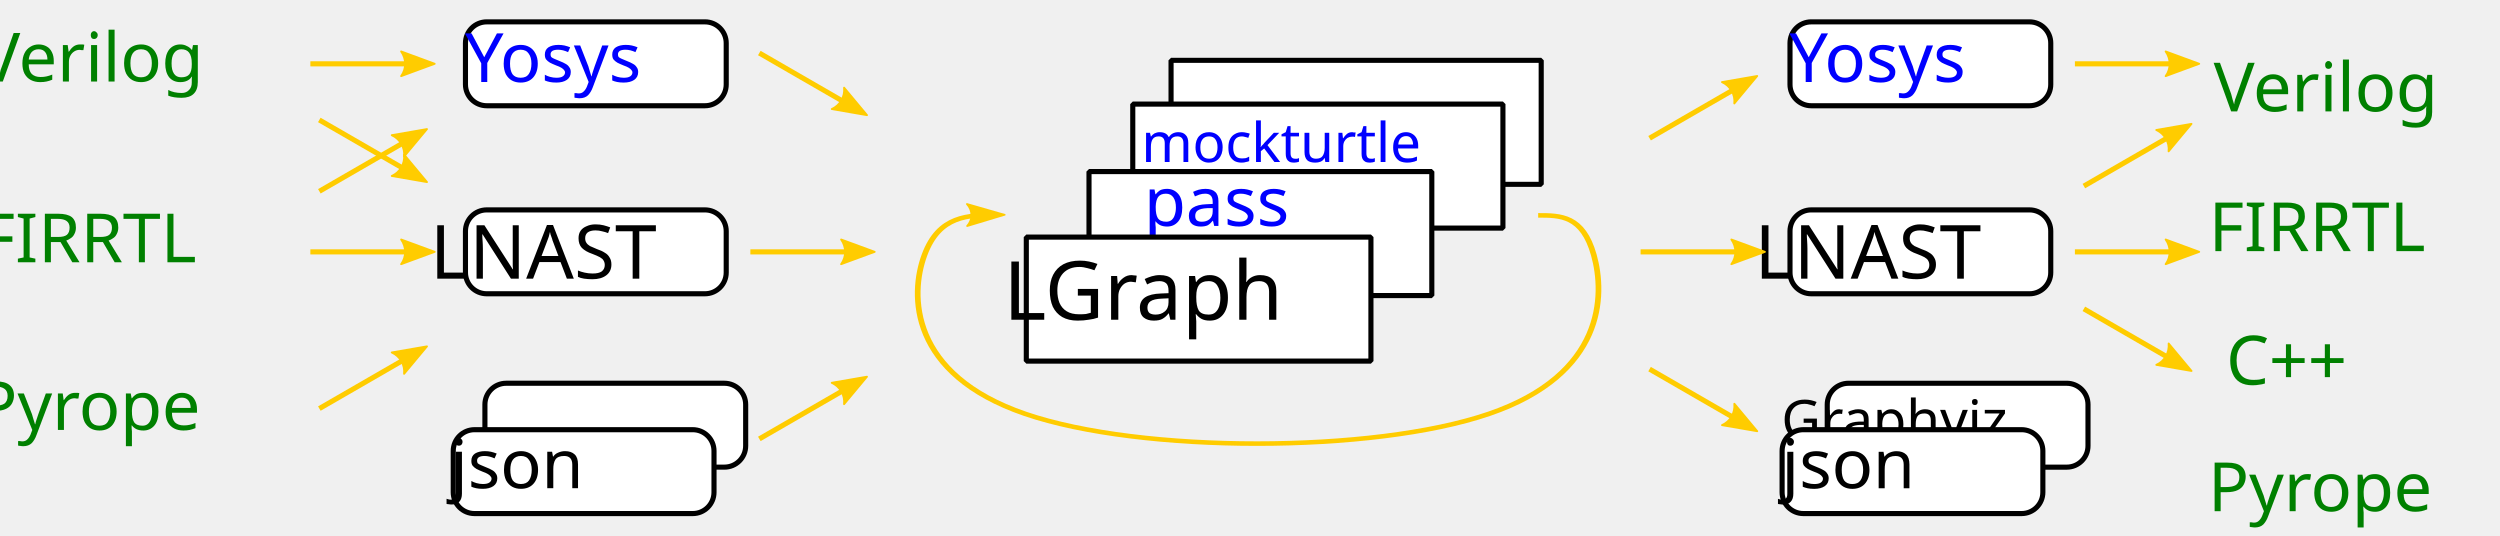
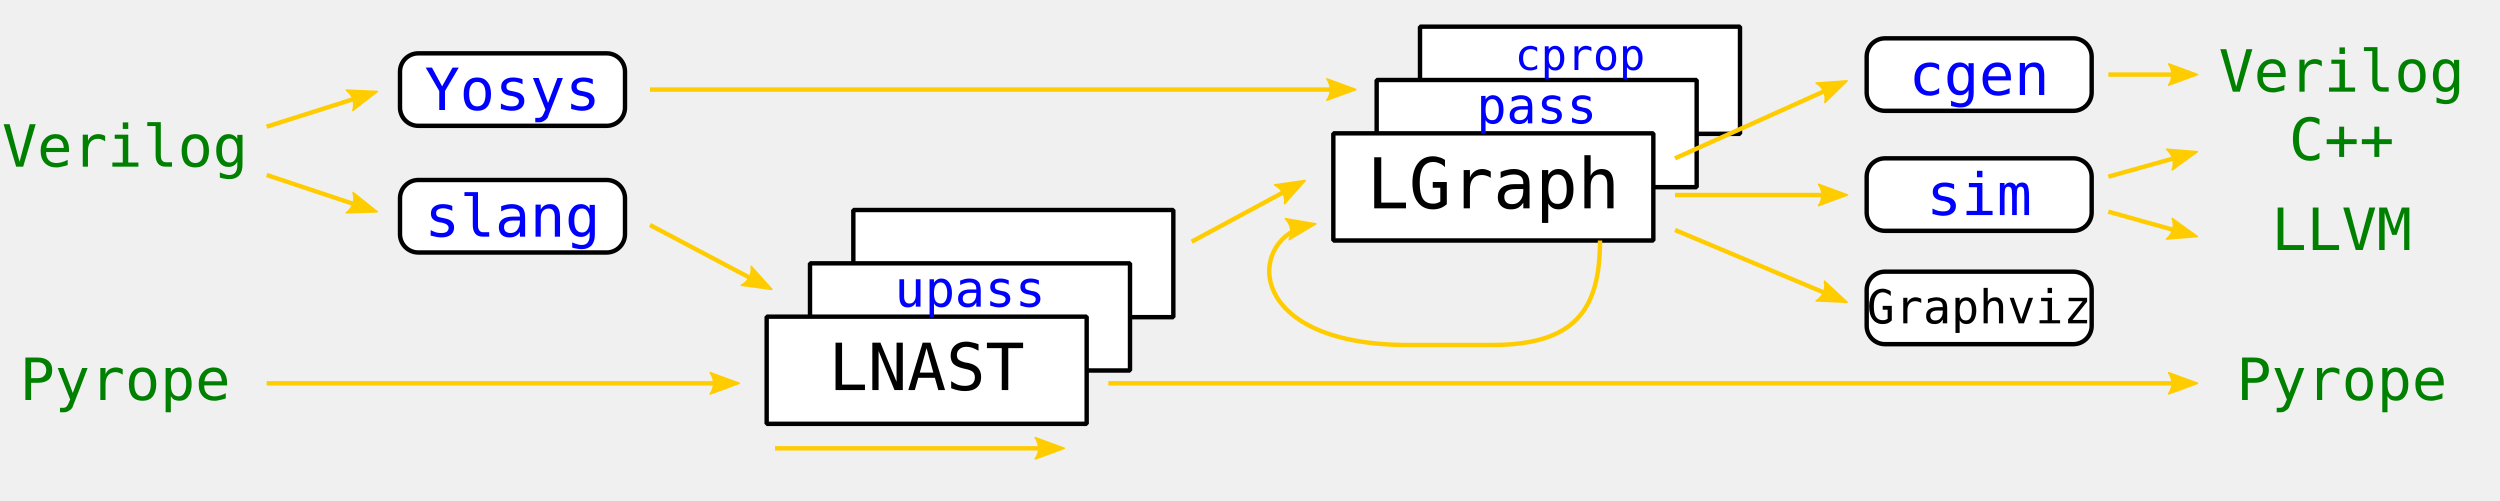
- <svg xmlns="http://www.w3.org/2000/svg" width="129.555mm" height="27.746mm" viewBox="0 0 129.555 27.746" version="1.1" id="svg8">
-   <defs id="defs2">
-     <marker orient="auto" refY="0" refX="0" id="marker2307" style="overflow:visible">
-       <path id="path2305" style="fill:#000000;fill-opacity:1;fill-rule:evenodd;stroke:#000000;stroke-width:0.625;stroke-linejoin:round;stroke-opacity:1" d="M 8.719,4.034 -2.207,0.016 8.719,-4.002 c -1.745,2.372 -1.735,5.617 -6e-7,8.035 z" transform="scale(-0.6)" />
-     </marker>
-     <marker orient="auto" refY="0" refX="0" id="marker2307-9" style="overflow:visible">
-       <path id="path2305-2" style="fill:#ffcc00;fill-opacity:1;fill-rule:evenodd;stroke:#ffcc00;stroke-width:0.625;stroke-linejoin:round;stroke-opacity:1" d="M 8.719,4.034 -2.207,0.016 8.719,-4.002 c -1.745,2.372 -1.735,5.617 -6e-7,8.035 z" transform="scale(-0.6)" />
-     </marker>
-     <marker orient="auto" refY="0" refX="0" id="marker2307-9-6" style="overflow:visible">
-       <path id="path2305-2-6" style="fill:#000000;fill-opacity:1;fill-rule:evenodd;stroke:#000000;stroke-width:0.625;stroke-linejoin:round;stroke-opacity:1" d="M 8.719,4.034 -2.207,0.016 8.719,-4.002 c -1.745,2.372 -1.735,5.617 -6e-7,8.035 z" transform="scale(-0.6)" />
-     </marker>
-     <marker orient="auto" refY="0" refX="0" id="marker2307-9-3" style="overflow:visible">
-       <path id="path2305-2-7" style="fill:#000000;fill-opacity:1;fill-rule:evenodd;stroke:#000000;stroke-width:0.625;stroke-linejoin:round;stroke-opacity:1" d="M 8.719,4.034 -2.207,0.016 8.719,-4.002 c -1.745,2.372 -1.735,5.617 -6e-7,8.035 z" transform="scale(-0.6)" />
-     </marker>
-     <marker orient="auto" refY="0" refX="0" id="marker2307-9-4" style="overflow:visible">
-       <path id="path2305-2-61" style="fill:#ffcc00;fill-opacity:1;fill-rule:evenodd;stroke:#ffcc00;stroke-width:0.625;stroke-linejoin:round;stroke-opacity:1" d="M 8.719,4.034 -2.207,0.016 8.719,-4.002 c -1.745,2.372 -1.735,5.617 -6e-7,8.035 z" transform="scale(-0.6)" />
-     </marker>
-     <marker orient="auto" refY="0" refX="0" id="marker2307-9-4-3" style="overflow:visible">
-       <path id="path2305-2-61-8" style="fill:#ffcc00;fill-opacity:1;fill-rule:evenodd;stroke:#ffcc00;stroke-width:0.625;stroke-linejoin:round;stroke-opacity:1" d="M 8.719,4.034 -2.207,0.016 8.719,-4.002 c -1.745,2.372 -1.735,5.617 -6e-7,8.035 z" transform="scale(-0.6)" />
-     </marker>
-     <marker orient="auto" refY="0" refX="0" id="marker2307-9-9" style="overflow:visible">
-       <path id="path2305-2-9" style="fill:#ffcc00;fill-opacity:1;fill-rule:evenodd;stroke:#ffcc00;stroke-width:0.625;stroke-linejoin:round;stroke-opacity:1" d="M 8.719,4.034 -2.207,0.016 8.719,-4.002 c -1.745,2.372 -1.735,5.617 -6e-7,8.035 z" transform="scale(-0.6)" />
-     </marker>
-     <marker orient="auto" refY="0" refX="0" id="marker2307-9-9-8" style="overflow:visible">
-       <path id="path2305-2-9-6" style="fill:#ffcc00;fill-opacity:1;fill-rule:evenodd;stroke:#ffcc00;stroke-width:0.625;stroke-linejoin:round;stroke-opacity:1" d="M 8.719,4.034 -2.207,0.016 8.719,-4.002 c -1.745,2.372 -1.735,5.617 -6e-7,8.035 z" transform="scale(-0.6)" />
-     </marker>
-     <marker orient="auto" refY="0" refX="0" id="marker2307-9-4-8" style="overflow:visible">
-       <path id="path2305-2-61-86" style="fill:#ffcc00;fill-opacity:1;fill-rule:evenodd;stroke:#ffcc00;stroke-width:0.625;stroke-linejoin:round;stroke-opacity:1" d="M 8.719,4.034 -2.207,0.016 8.719,-4.002 c -1.745,2.372 -1.735,5.617 -6e-7,8.035 z" transform="scale(-0.6)" />
-     </marker>
-     <marker orient="auto" refY="0" refX="0" id="marker2307-9-4-3-8" style="overflow:visible">
-       <path id="path2305-2-61-8-8" style="fill:#ffcc00;fill-opacity:1;fill-rule:evenodd;stroke:#ffcc00;stroke-width:0.625;stroke-linejoin:round;stroke-opacity:1" d="M 8.719,4.034 -2.207,0.016 8.719,-4.002 c -1.745,2.372 -1.735,5.617 -6e-7,8.035 z" transform="scale(-0.6)" />
-     </marker>
-     <marker orient="auto" refY="0" refX="0" id="marker2307-9-9-2" style="overflow:visible">
-       <path id="path2305-2-9-1" style="fill:#ffcc00;fill-opacity:1;fill-rule:evenodd;stroke:#ffcc00;stroke-width:0.625;stroke-linejoin:round;stroke-opacity:1" d="M 8.719,4.034 -2.207,0.016 8.719,-4.002 c -1.745,2.372 -1.735,5.617 -6e-7,8.035 z" transform="scale(-0.6)" />
-     </marker>
-     <marker orient="auto" refY="0" refX="0" id="marker2307-9-4-3-3" style="overflow:visible">
-       <path id="path2305-2-61-8-86" style="fill:#ffcc00;fill-opacity:1;fill-rule:evenodd;stroke:#ffcc00;stroke-width:0.625;stroke-linejoin:round;stroke-opacity:1" d="M 8.719,4.034 -2.207,0.016 8.719,-4.002 c -1.745,2.372 -1.735,5.617 -6e-7,8.035 z" transform="scale(-0.6)" />
-     </marker>
-     <marker orient="auto" refY="0" refX="0" id="marker2307-9-9-0" style="overflow:visible">
-       <path id="path2305-2-9-8" style="fill:#ffcc00;fill-opacity:1;fill-rule:evenodd;stroke:#ffcc00;stroke-width:0.625;stroke-linejoin:round;stroke-opacity:1" d="M 8.719,4.034 -2.207,0.016 8.719,-4.002 c -1.745,2.372 -1.735,5.617 -6e-7,8.035 z" transform="scale(-0.6)" />
-     </marker>
-     <marker orient="auto" refY="0" refX="0" id="marker2307-9-9-0-3" style="overflow:visible">
-       <path id="path2305-2-9-8-6" style="fill:#ffcc00;fill-opacity:1;fill-rule:evenodd;stroke:#ffcc00;stroke-width:0.625;stroke-linejoin:round;stroke-opacity:1" d="M 8.719,4.034 -2.207,0.016 8.719,-4.002 c -1.745,2.372 -1.735,5.617 -6e-7,8.035 z" transform="scale(-0.6)" />
-     </marker>
-     <marker orient="auto" refY="0" refX="0" id="marker2307-9-4-5" style="overflow:visible">
-       <path id="path2305-2-61-6" style="fill:#ffcc00;fill-opacity:1;fill-rule:evenodd;stroke:#ffcc00;stroke-width:0.625;stroke-linejoin:round;stroke-opacity:1" d="M 8.719,4.034 -2.207,0.016 8.719,-4.002 c -1.745,2.372 -1.735,5.617 -6e-7,8.035 z" transform="scale(-0.6)" />
-     </marker>
-     <marker style="overflow:visible" id="marker1375-5" refX="0" refY="0" orient="auto">
-       <path transform="scale(-0.6)" d="M 8.719,4.034 -2.207,0.016 8.719,-4.002 c -1.745,2.372 -1.735,5.617 -6e-7,8.035 z" style="fill:#ffcc00;fill-opacity:1;fill-rule:evenodd;stroke:#ffcc00;stroke-width:0.625;stroke-linejoin:round;stroke-opacity:1" id="path1373-0" />
-     </marker>
-     <marker orient="auto" refY="0" refX="0" id="marker2307-9-4-3-8-2" style="overflow:visible">
-       <path id="path2305-2-61-8-8-7" style="fill:#ffcc00;fill-opacity:1;fill-rule:evenodd;stroke:#ffcc00;stroke-width:0.625;stroke-linejoin:round;stroke-opacity:1" d="M 8.719,4.034 -2.207,0.016 8.719,-4.002 c -1.745,2.372 -1.735,5.617 -6e-7,8.035 z" transform="scale(-0.6)" />
-     </marker>
-     <marker orient="auto" refY="0" refX="0" id="marker2307-9-4-3-3-2" style="overflow:visible">
-       <path id="path2305-2-61-8-86-3" style="fill:#000000;fill-opacity:1;fill-rule:evenodd;stroke:#000000;stroke-width:0.625;stroke-linejoin:round;stroke-opacity:1" d="M 8.719,4.034 -2.207,0.016 8.719,-4.002 c -1.745,2.372 -1.735,5.617 -6e-7,8.035 z" transform="scale(-0.6)" />
-     </marker>
-     <marker orient="auto" refY="0" refX="0" id="marker2307-9-4-5-7" style="overflow:visible">
-       <path id="path2305-2-61-6-5" style="fill:#000000;fill-opacity:1;fill-rule:evenodd;stroke:#000000;stroke-width:0.625;stroke-linejoin:round;stroke-opacity:1" d="M 8.719,4.034 -2.207,0.016 8.719,-4.002 c -1.745,2.372 -1.735,5.617 -6e-7,8.035 z" transform="scale(-0.6)" />
-     </marker>
-     <marker orient="auto" refY="0" refX="0" id="marker2307-9-4-8-8" style="overflow:visible">
-       <path id="path2305-2-61-86-9" style="fill:#ffcc00;fill-opacity:1;fill-rule:evenodd;stroke:#ffcc00;stroke-width:0.625;stroke-linejoin:round;stroke-opacity:1" d="M 8.719,4.034 -2.207,0.016 8.719,-4.002 c -1.745,2.372 -1.735,5.617 -6e-7,8.035 z" transform="scale(-0.6)" />
-     </marker>
-     <marker orient="auto" refY="0" refX="0" id="marker2307-9-4-8-8-7" style="overflow:visible">
-       <path id="path2305-2-61-86-9-5" style="fill:#ffcc00;fill-opacity:1;fill-rule:evenodd;stroke:#ffcc00;stroke-width:0.625;stroke-linejoin:round;stroke-opacity:1" d="M 8.719,4.034 -2.207,0.016 8.719,-4.002 c -1.745,2.372 -1.735,5.617 -6e-7,8.035 z" transform="scale(-0.6)" />
+ <svg xmlns="http://www.w3.org/2000/svg" width="150mm" height="30mm" viewBox="0 0 150 30" version="1.1">
+   <defs>
+     <marker id="arrow" orient="auto" refX="0" refY="0" style="overflow:visible">
+       <path d="M 8.719,4.034 -2.207,0.016 8.719,-4.002 c -1.745,2.372 -1.735,5.617 -6e-7,8.035 z" transform="scale(-0.6)" fill="#ffcc00" stroke="#ffcc00" stroke-width="0.625" stroke-linejoin="round" />
    </marker>
  </defs>
-   <g id="layer1" transform="translate(-43.51487,-126.6191)">
-     <rect style="opacity:1;fill:#ffffff;fill-opacity:1;fill-rule:evenodd;stroke:#000000;stroke-width:0.265;stroke-linecap:butt;stroke-linejoin:bevel;stroke-miterlimit:4;stroke-dasharray:none;stroke-dashoffset:0;stroke-opacity:1" id="rect1441-7-9-2" width="13.513" height="4.347" x="67.636" y="127.752" ry="1.102" rx="1.102" />
-     <rect style="opacity:1;fill:#ffffff;fill-opacity:1;fill-rule:evenodd;stroke:#000000;stroke-width:0.265;stroke-linecap:butt;stroke-linejoin:bevel;stroke-miterlimit:4;stroke-dasharray:none;stroke-dashoffset:0;stroke-opacity:1" id="rect1441-7-9-0" width="13.513" height="4.347" x="67.636" y="137.496" ry="1.102" rx="1.102" />
-     <rect style="opacity:1;fill:#ffffff;fill-opacity:1;fill-rule:evenodd;stroke:#000000;stroke-width:0.265;stroke-linecap:butt;stroke-linejoin:bevel;stroke-miterlimit:4;stroke-dasharray:none;stroke-dashoffset:0;stroke-opacity:1" id="rect1441-7-9" width="13.513" height="4.347" x="136.276" y="127.752" ry="1.102" rx="1.102" />
-     <rect style="opacity:1;fill:#ffffff;fill-opacity:1;fill-rule:evenodd;stroke:#000000;stroke-width:0.265;stroke-linecap:butt;stroke-linejoin:bevel;stroke-miterlimit:4;stroke-dasharray:none;stroke-dashoffset:0;stroke-opacity:1" id="rect1441-7" width="13.513" height="4.347" x="136.276" y="137.496" ry="1.102" rx="1.102" />
-     <g id="g1974">
-       <g transform="translate(3.674956,-4.677217)" id="g1491">
-         <rect style="opacity:1;fill:#ffffff;fill-opacity:1;fill-rule:evenodd;stroke:#000000;stroke-width:0.265;stroke-linecap:butt;stroke-linejoin:bevel;stroke-miterlimit:4;stroke-dasharray:none;stroke-dashoffset:0;stroke-opacity:1" id="rect1441-6-1-8" width="13.513" height="4.347" x="134.531" y="151.158" ry="1.102" rx="1.102" />
-         <text xml:space="preserve" style="font-style:normal;font-variant:normal;font-weight:normal;font-stretch:normal;font-size:2.822px;line-height:125%;font-family:'Droid Sans Mono';-inkscape-font-specification:'Droid Sans Mono';text-align:center;letter-spacing:0px;word-spacing:0px;writing-mode:lr-tb;text-anchor:middle;fill:#000000;fill-opacity:1;stroke:none;stroke-width:0.265px;stroke-linecap:butt;stroke-linejoin:miter;stroke-opacity:1" x="141.309" y="154.052" id="text817-8-4-9">
-           <tspan id="tspan815-1-0-3" x="141.309" y="154.052" style="font-style:normal;font-variant:normal;font-weight:normal;font-stretch:normal;font-family:'Source Code Pro';-inkscape-font-specification:'Source Code Pro';stroke-width:0.265px">Graphviz</tspan>
-         </text>
-       </g>
+   <g fill="#ffffff" stroke="#000000" stroke-width="0.265" stroke-linejoin="bevel">
+     <rect x="24" y="3.2" width="13.5" height="4.35" rx="1.1" ry="1.1" />
+     <rect x="24" y="10.8" width="13.5" height="4.35" rx="1.1" ry="1.1" />
+     <rect x="51.2" y="12.6" width="19.2" height="6.43" />
+     <rect x="48.6" y="15.8" width="19.2" height="6.43" />
+     <rect x="46" y="19" width="19.2" height="6.43" />
+     <rect x="85.2" y="1.6" width="19.2" height="6.43" />
+     <rect x="82.6" y="4.8" width="19.2" height="6.43" />
+     <rect x="80" y="8" width="19.2" height="6.43" />
+     <rect x="112" y="2.3" width="13.5" height="4.35" rx="1.1" ry="1.1" />
+     <rect x="112" y="9.5" width="13.5" height="4.35" rx="1.1" ry="1.1" />
+     <rect x="112" y="16.3" width="13.5" height="4.35" rx="1.1" ry="1.1" />
+   </g>
+   <g fill="none" stroke="#ffcc00" stroke-width="0.265" marker-end="url(#arrow)">
+     <path d="M 16,7.6 L 22.3,5.6" />
+     <path d="M 16,10.5 L 22.3,12.6" />
+     <path d="M 39,5.375 L 81,5.375" />
+     <path d="M 39,13.5 L 46,17.2" />
+     <path d="M 16,23 L 44,23" />
+     <path d="M 46.5,26.9 L 63.5,26.9" />
+     <path d="M 71.5,14.5 L 78,11" />
+     <path d="M 96,14.43 C 96,18.6 94.5,20.7 89.5,20.7 L 84.5,20.7 C 74.5,20.7 74.8,14.2 78.6,13.5" />
+     <path d="M 100.5,9.5  L 110.5,5" />
+     <path d="M 100.5,11.7 L 110.5,11.7" />
+     <path d="M 100.5,13.8 L 110.5,18" />
+     <path d="M 126.5,4.475 L 131.5,4.475" />
+     <path d="M 126.5,10.6 L 131.5,9.2" />
+     <path d="M 126.5,12.7 L 131.5,14.1" />
+     <path d="M 66.5,23 L 131.5,23" />
+   </g>
+   <g font-family="'Source Code Pro','Droid Sans Mono',monospace" font-size="3.5" text-anchor="middle">
+     <g fill="#008000">
+       <text x="7.5" y="10">Verilog</text>
+       <text x="7.5" y="24">Pyrope</text>
+       <text x="140.5" y="5.5">Verilog</text>
+       <text x="140.5" y="9.6">C++</text>
+       <text x="140.5" y="15">LLVM</text>
+       <text x="140.5" y="24">Pyrope</text>
    </g>
-     <text xml:space="preserve" style="font-style:normal;font-variant:normal;font-weight:normal;font-stretch:normal;font-size:3.881px;line-height:125%;font-family:'Droid Sans Mono';-inkscape-font-specification:'Droid Sans Mono';text-align:center;letter-spacing:0px;word-spacing:0px;writing-mode:lr-tb;text-anchor:middle;fill:#000000;fill-opacity:1;stroke:none;stroke-width:0.265px;stroke-linecap:butt;stroke-linejoin:miter;stroke-opacity:1" x="74.197" y="141.058" id="text817-8">
-       <tspan id="tspan815-1" x="74.197" y="141.058" style="font-style:normal;font-variant:normal;font-weight:normal;font-stretch:normal;font-family:'Source Code Pro';-inkscape-font-specification:'Source Code Pro';stroke-width:0.265px">LNAST</tspan>
-     </text>
-     <text xml:space="preserve" style="font-style:normal;font-variant:normal;font-weight:normal;font-stretch:normal;font-size:3.528px;line-height:125%;font-family:'Droid Sans Mono';-inkscape-font-specification:'Droid Sans Mono';text-align:center;letter-spacing:0px;word-spacing:0px;writing-mode:lr-tb;text-anchor:middle;fill:#0000ff;fill-opacity:1;stroke:none;stroke-width:0.265px;stroke-linecap:butt;stroke-linejoin:miter;stroke-opacity:1" x="74.468" y="130.871" id="text817-8-3-9">
-       <tspan id="tspan815-1-4-3" x="74.468" y="130.871" style="font-style:normal;font-variant:normal;font-weight:normal;font-stretch:normal;font-family:'Source Code Pro';-inkscape-font-specification:'Source Code Pro';fill:#0000ff;stroke-width:0.265px">Yosys</tspan>
-     </text>
-     <text xml:space="preserve" style="font-style:normal;font-variant:normal;font-weight:normal;font-stretch:normal;font-size:3.881px;line-height:125%;font-family:'Droid Sans Mono';-inkscape-font-specification:'Droid Sans Mono';text-align:center;letter-spacing:0px;word-spacing:0px;writing-mode:lr-tb;text-anchor:middle;fill:#000000;fill-opacity:1;stroke:none;stroke-width:0.265px;stroke-linecap:butt;stroke-linejoin:miter;stroke-opacity:1" x="142.837" y="141.058" id="text817-8-4">
-       <tspan id="tspan815-1-0" x="142.837" y="141.058" style="font-style:normal;font-variant:normal;font-weight:normal;font-stretch:normal;font-family:'Source Code Pro';-inkscape-font-specification:'Source Code Pro';stroke-width:0.265px">LNAST</tspan>
-     </text>
-     <path style="fill:none;fill-rule:evenodd;stroke:#ffcc00;stroke-width:0.265px;stroke-linecap:butt;stroke-linejoin:miter;stroke-opacity:1;marker-end:url(#marker2307-9)" d="m 128.534,139.672 h 6.09" id="path2267-8" />
-     <text xml:space="preserve" style="font-style:normal;font-variant:normal;font-weight:normal;font-stretch:normal;font-size:3.528px;line-height:125%;font-family:'Droid Sans Mono';-inkscape-font-specification:'Droid Sans Mono';text-align:center;letter-spacing:0px;word-spacing:0px;writing-mode:lr-tb;text-anchor:middle;fill:#0000ff;fill-opacity:1;stroke:none;stroke-width:0.265px;stroke-linecap:butt;stroke-linejoin:miter;stroke-opacity:1" x="143.108" y="130.871" id="text817-8-3-9-0">
-       <tspan id="tspan815-1-4-3-0" x="143.108" y="130.871" style="font-style:normal;font-variant:normal;font-weight:normal;font-stretch:normal;font-family:'Source Code Pro';-inkscape-font-specification:'Source Code Pro';fill:#0000ff;stroke-width:0.265px">Yosys</tspan>
-     </text>
-     <path style="fill:none;fill-rule:evenodd;stroke:#ffcc00;stroke-width:0.265px;stroke-linecap:butt;stroke-linejoin:miter;stroke-opacity:1;marker-end:url(#marker2307-9-4)" d="m 151.505,136.262 5.274,-3.045" id="path2267-8-7" />
-     <path style="fill:none;fill-rule:evenodd;stroke:#ffcc00;stroke-width:0.265px;stroke-linecap:butt;stroke-linejoin:miter;stroke-opacity:1;marker-end:url(#marker2307-9-4-3)" d="m 151.504,142.624 5.274,3.045" id="path2267-8-7-9" />
-     <path style="fill:none;fill-rule:evenodd;stroke:#ffcc00;stroke-width:0.265px;stroke-linecap:butt;stroke-linejoin:miter;stroke-opacity:1;marker-end:url(#marker2307-9-9)" d="m 151.04,139.672 h 6.09" id="path2267-8-9" />
-     <path style="fill:none;fill-rule:evenodd;stroke:#ffcc00;stroke-width:0.265px;stroke-linecap:butt;stroke-linejoin:miter;stroke-opacity:1;marker-end:url(#marker2307-9-9-8)" d="m 151.04,129.927 h 6.09" id="path2267-8-9-3" />
-     <path style="fill:none;fill-rule:evenodd;stroke:#ffcc00;stroke-width:0.265px;stroke-linecap:butt;stroke-linejoin:miter;stroke-opacity:1;marker-end:url(#marker2307-9-4-8)" d="m 128.999,133.781 5.274,-3.045" id="path2267-8-7-6" />
-     <path style="fill:#ffcc00;fill-rule:evenodd;stroke:#ffcc00;stroke-width:0.265px;stroke-linecap:butt;stroke-linejoin:miter;stroke-opacity:1;marker-end:url(#marker2307-9-4-3-8)" d="m 82.864,129.367 5.274,3.045" id="path2267-8-7-9-1" />
-     <path style="fill:#ffcc00;fill-rule:evenodd;stroke:#ffcc00;stroke-width:0.265px;stroke-linecap:butt;stroke-linejoin:miter;stroke-opacity:1;marker-end:url(#marker2307-9-9-2)" d="m 82.4,139.672 h 6.09" id="path2267-8-9-8" />
-     <path style="fill:none;fill-rule:evenodd;stroke:#ffcc00;stroke-width:0.265px;stroke-linecap:butt;stroke-linejoin:miter;stroke-opacity:1;marker-end:url(#marker2307-9-9-0)" d="m 59.599,129.927 h 6.09" id="path2267-8-9-7" />
-     <path style="fill:#ffcc00;fill-rule:evenodd;stroke:#ffcc00;stroke-width:0.265px;stroke-linecap:butt;stroke-linejoin:miter;stroke-opacity:1;marker-end:url(#marker2307-9-9-0-3)" d="m 59.599,139.672 h 6.09" id="path2267-8-9-7-5" />
-     <path style="fill:none;fill-rule:evenodd;stroke:#ffcc00;stroke-width:0.265px;stroke-linecap:butt;stroke-linejoin:miter;stroke-opacity:1;marker-end:url(#marker2307-9-4-3-3)" d="m 60.062,132.835 5.274,3.045" id="path2267-8-7-9-0" />
-     <path style="fill:none;fill-rule:evenodd;stroke:#ffcc00;stroke-width:0.265px;stroke-linecap:butt;stroke-linejoin:miter;stroke-opacity:1;marker-end:url(#marker2307-9-4-5)" d="m 60.064,136.532 5.274,-3.045" id="path2267-8-7-93" />
-     <rect style="opacity:1;fill:#ffffff;fill-opacity:1;fill-rule:evenodd;stroke:#000000;stroke-width:0.265;stroke-linecap:butt;stroke-linejoin:bevel;stroke-miterlimit:4;stroke-dasharray:none;stroke-dashoffset:0;stroke-opacity:1" id="rect7362-7-7-1" width="19.182" height="6.426" x="104.201" y="129.746" />
-     <rect style="opacity:1;fill:#ffffff;fill-opacity:1;fill-rule:evenodd;stroke:#000000;stroke-width:0.265;stroke-linecap:butt;stroke-linejoin:bevel;stroke-miterlimit:4;stroke-dasharray:none;stroke-dashoffset:0;stroke-opacity:1" id="rect7362-7-7" width="19.182" height="6.426" x="102.217" y="132.013" />
-     <rect style="opacity:1;fill:#ffffff;fill-opacity:1;fill-rule:evenodd;stroke:#000000;stroke-width:0.265;stroke-linecap:butt;stroke-linejoin:bevel;stroke-miterlimit:4;stroke-dasharray:none;stroke-dashoffset:0;stroke-opacity:1" id="rect7362-7" width="17.765" height="6.426" x="99.949" y="135.51" />
-     <text xml:space="preserve" style="font-style:normal;font-variant:normal;font-weight:normal;font-stretch:normal;font-size:3.528px;line-height:125%;font-family:'Droid Sans Mono';-inkscape-font-specification:'Droid Sans Mono';text-align:center;letter-spacing:0px;word-spacing:0px;writing-mode:lr-tb;text-anchor:middle;fill:#0000ff;fill-opacity:1;stroke:none;stroke-width:0.265px;stroke-linecap:butt;stroke-linejoin:miter;stroke-opacity:1" x="108.855" y="138.327" id="text817-8-3-4">
-       <tspan id="tspan815-1-4-2" x="108.855" y="138.327" style="font-style:normal;font-variant:normal;font-weight:normal;font-stretch:normal;font-family:'Source Code Pro';-inkscape-font-specification:'Source Code Pro';fill:#0000ff;stroke-width:0.265px">pass</tspan>
-     </text>
-     <text xml:space="preserve" style="font-style:normal;font-variant:normal;font-weight:normal;font-stretch:normal;font-size:2.822px;line-height:125%;font-family:'Droid Sans Mono';-inkscape-font-specification:'Droid Sans Mono';text-align:center;letter-spacing:0px;word-spacing:0px;writing-mode:lr-tb;text-anchor:middle;fill:#0000ff;fill-opacity:1;stroke:none;stroke-width:0.265px;stroke-linecap:butt;stroke-linejoin:miter;stroke-opacity:1" x="111.742" y="135.018" id="text817-8-3-9-5-4-8">
-       <tspan id="tspan815-1-4-3-9-1-4" x="111.742" y="135.018" style="font-style:normal;font-variant:normal;font-weight:normal;font-stretch:normal;font-family:'Source Code Pro';-inkscape-font-specification:'Source Code Pro';fill:#0000ff;stroke-width:0.265px">mockturtle</tspan>
-     </text>
-     <rect style="opacity:1;fill:#ffffff;fill-opacity:1;fill-rule:evenodd;stroke:#000000;stroke-width:0.265;stroke-linecap:butt;stroke-linejoin:bevel;stroke-miterlimit:4;stroke-dasharray:none;stroke-dashoffset:0;stroke-opacity:1" id="rect7362" width="17.859" height="6.426" x="96.7" y="138.905" />
-     <text xml:space="preserve" style="font-style:normal;font-variant:normal;font-weight:normal;font-stretch:normal;font-size:4.233px;line-height:125%;font-family:'Droid Sans Mono';-inkscape-font-specification:'Droid Sans Mono';text-align:center;letter-spacing:0px;word-spacing:0px;writing-mode:lr-tb;text-anchor:middle;fill:#000000;fill-opacity:1;stroke:none;stroke-width:0.265px;stroke-linecap:butt;stroke-linejoin:miter;stroke-opacity:1" x="105.509" y="143.191" id="text817-4">
-       <tspan x="105.509" y="143.191" style="font-style:normal;font-variant:normal;font-weight:normal;font-stretch:normal;font-family:'Source Code Pro';-inkscape-font-specification:'Source Code Pro';stroke-width:0.265px" id="tspan949-9">LGraph</tspan>
-     </text>
-     <path style="opacity:1;vector-effect:none;fill:none;fill-opacity:1;fill-rule:evenodd;stroke:#ffcc00;stroke-width:0.207px;stroke-linecap:butt;stroke-linejoin:miter;stroke-miterlimit:4;stroke-dasharray:none;stroke-dashoffset:0;stroke-opacity:1;marker-end:url(#marker1375-5)" d="m 127.869,136.536 c 0.809,0 1.617,0 2.021,1.799 0.404,1.799 0.404,5.397 -3.806,7.196 -4.21,1.799 -12.628,1.799 -16.83,6e-5 -4.202,-1.799 -4.186,-5.396 -3.653,-7.199 0.533,-1.803 1.582,-1.81 2.631,-1.818" id="path1551-3" transform="matrix(1.428155,0,0,1.143417,-59.39131,-18.33749)" />
-     <text xml:space="preserve" style="font-style:normal;font-variant:normal;font-weight:normal;font-stretch:normal;font-size:3.528px;line-height:125%;font-family:'Droid Sans Mono';-inkscape-font-specification:'Droid Sans Mono';text-align:center;letter-spacing:0px;word-spacing:0px;writing-mode:lr-tb;text-anchor:middle;fill:#000000;fill-opacity:1;stroke:none;stroke-width:0.265px;stroke-linecap:butt;stroke-linejoin:miter;stroke-opacity:1" x="166.334" y="132.393" id="text1008">
-       <tspan id="tspan1006" x="166.334" y="132.393" style="fill:#008000;stroke-width:0.265px">Verilog</tspan>
-     </text>
-     <text xml:space="preserve" style="font-style:normal;font-variant:normal;font-weight:normal;font-stretch:normal;font-size:3.528px;line-height:125%;font-family:'Droid Sans Mono';-inkscape-font-specification:'Droid Sans Mono';text-align:center;letter-spacing:0px;word-spacing:0px;writing-mode:lr-tb;text-anchor:middle;fill:#000000;fill-opacity:1;stroke:none;stroke-width:0.265px;stroke-linecap:butt;stroke-linejoin:miter;stroke-opacity:1" x="165.881" y="139.63" id="text1008-3">
-       <tspan id="tspan1006-6" x="165.881" y="139.63" style="fill:#008000;stroke-width:0.265px">FIRRTL</tspan>
-     </text>
-     <text xml:space="preserve" style="font-style:normal;font-variant:normal;font-weight:normal;font-stretch:normal;font-size:3.528px;line-height:125%;font-family:'Droid Sans Mono';-inkscape-font-specification:'Droid Sans Mono';text-align:center;letter-spacing:0px;word-spacing:0px;writing-mode:lr-tb;text-anchor:middle;fill:#000000;fill-opacity:1;stroke:none;stroke-width:0.265px;stroke-linecap:butt;stroke-linejoin:miter;stroke-opacity:1" x="164.296" y="146.552" id="text1008-7">
-       <tspan id="tspan1006-5" x="164.296" y="146.552" style="fill:#008000;stroke-width:0.265px">C++</tspan>
-     </text>
-     <text xml:space="preserve" style="font-style:normal;font-variant:normal;font-weight:normal;font-stretch:normal;font-size:3.528px;line-height:125%;font-family:'Droid Sans Mono';-inkscape-font-specification:'Droid Sans Mono';text-align:center;letter-spacing:0px;word-spacing:0px;writing-mode:lr-tb;text-anchor:middle;fill:#000000;fill-opacity:1;stroke:none;stroke-width:0.265px;stroke-linecap:butt;stroke-linejoin:miter;stroke-opacity:1" x="50.375" y="140.212" id="text1008-3-3">
-       <tspan id="tspan1006-6-5" x="50.375" y="140.212" style="fill:#008000;stroke-width:0.265px">FIRRTL</tspan>
-     </text>
-     <text xml:space="preserve" style="font-style:normal;font-variant:normal;font-weight:normal;font-stretch:normal;font-size:3.528px;line-height:125%;font-family:'Droid Sans Mono';-inkscape-font-specification:'Droid Sans Mono';text-align:center;letter-spacing:0px;word-spacing:0px;writing-mode:lr-tb;text-anchor:middle;fill:#000000;fill-opacity:1;stroke:none;stroke-width:0.265px;stroke-linecap:butt;stroke-linejoin:miter;stroke-opacity:1" x="50.544" y="130.841" id="text1008-6">
-       <tspan id="tspan1006-2" x="50.544" y="130.841" style="fill:#008000;stroke-width:0.265px">Verilog</tspan>
-     </text>
-     <path style="fill:none;fill-rule:evenodd;stroke:#ffcc00;stroke-width:0.265px;stroke-linecap:butt;stroke-linejoin:miter;stroke-opacity:1;marker-end:url(#marker2307-9-4-3-8-2)" d="m 128.998,145.747 5.274,3.045" id="path2267-8-7-9-1-0" />
-     <rect style="opacity:1;fill:#ffffff;fill-opacity:1;fill-rule:evenodd;stroke:#000000;stroke-width:0.265;stroke-linecap:butt;stroke-linejoin:bevel;stroke-miterlimit:4;stroke-dasharray:none;stroke-dashoffset:0;stroke-opacity:1" id="rect1441-6" width="13.513" height="4.347" x="68.644" y="146.48" ry="1.102" rx="1.102" />
-     <g id="g1963" transform="translate(0,2.756073)">
-       <rect rx="1.102" ry="1.102" y="146.13" x="67.003" height="4.347" width="13.513" id="rect1441" style="opacity:1;fill:#ffffff;fill-opacity:1;fill-rule:evenodd;stroke:#000000;stroke-width:0.265;stroke-linecap:butt;stroke-linejoin:bevel;stroke-miterlimit:4;stroke-dasharray:none;stroke-dashoffset:0;stroke-opacity:1" />
-       <text id="text817-8-4-9-6-6" y="149.165" x="73.513" style="font-style:normal;font-variant:normal;font-weight:normal;font-stretch:normal;font-size:3.528px;line-height:125%;font-family:'Droid Sans Mono';-inkscape-font-specification:'Droid Sans Mono';text-align:center;letter-spacing:0px;word-spacing:0px;writing-mode:lr-tb;text-anchor:middle;fill:#000000;fill-opacity:1;stroke:none;stroke-width:0.265px;stroke-linecap:butt;stroke-linejoin:miter;stroke-opacity:1" xml:space="preserve">
-         <tspan style="font-style:normal;font-variant:normal;font-weight:normal;font-stretch:normal;font-family:'Source Code Pro';-inkscape-font-specification:'Source Code Pro';stroke-width:0.265px" y="149.165" x="73.513" id="tspan815-1-0-3-0-2">json</tspan>
-       </text>
+     <g fill="#0000ff">
+       <text x="30.75" y="6.6">Yosys</text>
+       <text x="30.75" y="14.2">slang</text>
+       <text x="118.75" y="5.7">cgen</text>
+       <text x="118.75" y="12.9">sim</text>
+       <text x="58.2" y="18.4" font-size="3">upass</text>
+       <text x="92.2" y="7.4" font-size="3">pass</text>
+       <text x="94.8" y="4.2" font-size="2.6">cprop</text>
    </g>
-     <g id="g1968">
-       <rect rx="1.102" ry="1.102" y="148.886" x="135.867" height="4.347" width="13.513" id="rect1441-6-1" style="opacity:1;fill:#ffffff;fill-opacity:1;fill-rule:evenodd;stroke:#000000;stroke-width:0.265;stroke-linecap:butt;stroke-linejoin:bevel;stroke-miterlimit:4;stroke-dasharray:none;stroke-dashoffset:0;stroke-opacity:1" />
-       <text id="text817-8-4-9-6" y="151.922" x="142.509" style="font-style:normal;font-variant:normal;font-weight:normal;font-stretch:normal;font-size:3.528px;line-height:125%;font-family:'Droid Sans Mono';-inkscape-font-specification:'Droid Sans Mono';text-align:center;letter-spacing:0px;word-spacing:0px;writing-mode:lr-tb;text-anchor:middle;fill:#000000;fill-opacity:1;stroke:none;stroke-width:0.265px;stroke-linecap:butt;stroke-linejoin:miter;stroke-opacity:1" xml:space="preserve">
-         <tspan style="font-style:normal;font-variant:normal;font-weight:normal;font-stretch:normal;font-family:'Source Code Pro';-inkscape-font-specification:'Source Code Pro';stroke-width:0.265px" y="151.922" x="142.509" id="tspan815-1-0-3-0">json</tspan>
-       </text>
+     <g fill="#000000">
+       <text x="55.6" y="23.4" font-size="3.9">LNAST</text>
+       <text x="89.6" y="12.5" font-size="4.2">LGraph</text>
+       <text x="118.75" y="19.4" font-size="2.8">Graphviz</text>
    </g>
-     <path style="fill:#ffcc00;fill-rule:evenodd;stroke:#ffcc00;stroke-width:0.265px;stroke-linecap:butt;stroke-linejoin:miter;stroke-opacity:1;marker-end:url(#marker2307-9-4-8-8)" d="m 82.865,149.364 5.274,-3.045" id="path2267-8-7-6-7" />
-     <text xml:space="preserve" style="font-style:normal;font-variant:normal;font-weight:normal;font-stretch:normal;font-size:3.528px;line-height:125%;font-family:'Droid Sans Mono';-inkscape-font-specification:'Droid Sans Mono';text-align:center;letter-spacing:0px;word-spacing:0px;writing-mode:lr-tb;text-anchor:middle;fill:#000000;fill-opacity:1;stroke:none;stroke-width:0.265px;stroke-linecap:butt;stroke-linejoin:miter;stroke-opacity:1" x="50.387" y="148.902" id="text1008-3-3-3">
-       <tspan id="tspan1006-6-5-6" x="50.387" y="148.902" style="fill:#008000;stroke-width:0.265px">Pyrope</tspan>
-     </text>
-     <path style="fill:#ffcc00;fill-rule:evenodd;stroke:#ffcc00;stroke-width:0.265px;stroke-linecap:butt;stroke-linejoin:miter;stroke-opacity:1;marker-end:url(#marker2307-9-4-8-8-7)" d="m 60.064,147.792 5.274,-3.045" id="path2267-8-7-6-7-3" />
-     <text xml:space="preserve" style="font-style:normal;font-variant:normal;font-weight:normal;font-stretch:normal;font-size:3.528px;line-height:125%;font-family:'Droid Sans Mono';-inkscape-font-specification:'Droid Sans Mono';text-align:center;letter-spacing:0px;word-spacing:0px;writing-mode:lr-tb;text-anchor:middle;fill:#000000;fill-opacity:1;stroke:none;stroke-width:0.265px;stroke-linecap:butt;stroke-linejoin:miter;stroke-opacity:1" x="166.04" y="153.111" id="text1008-7-5">
-       <tspan id="tspan1006-5-6" x="166.04" y="153.111" style="fill:#008000;stroke-width:0.265px">Pyrope</tspan>
-     </text>
  </g>
</svg>
